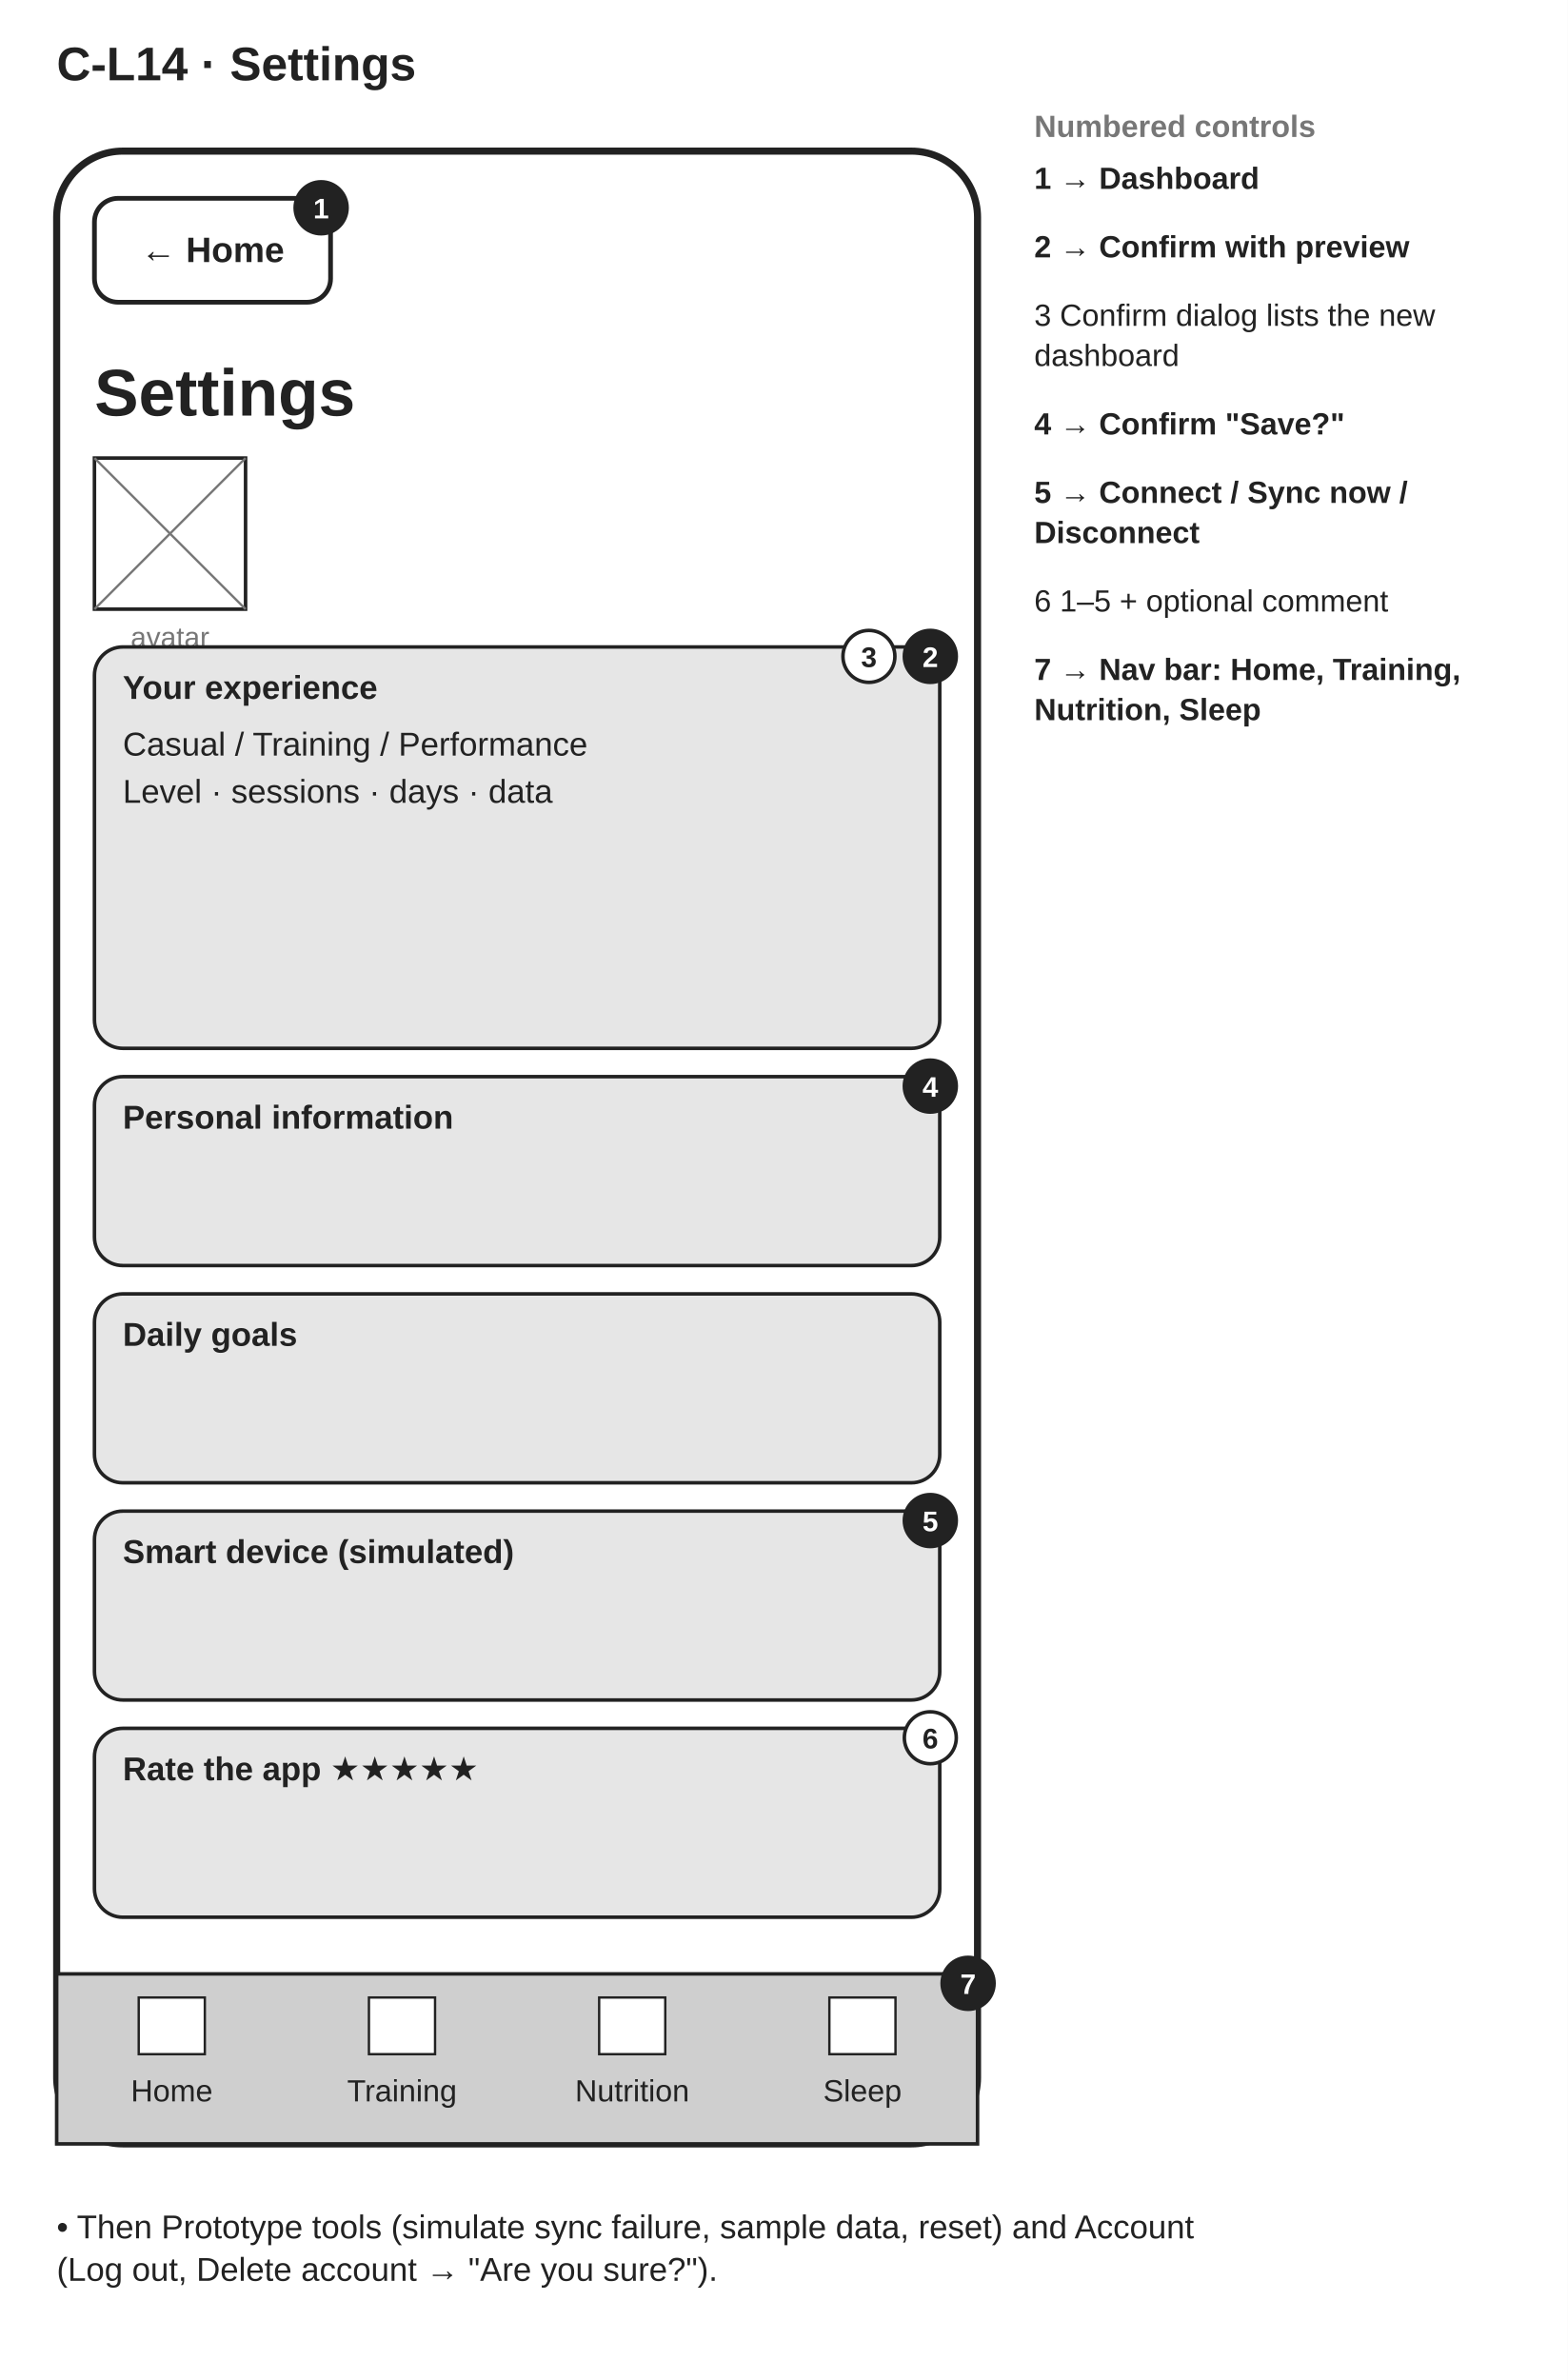
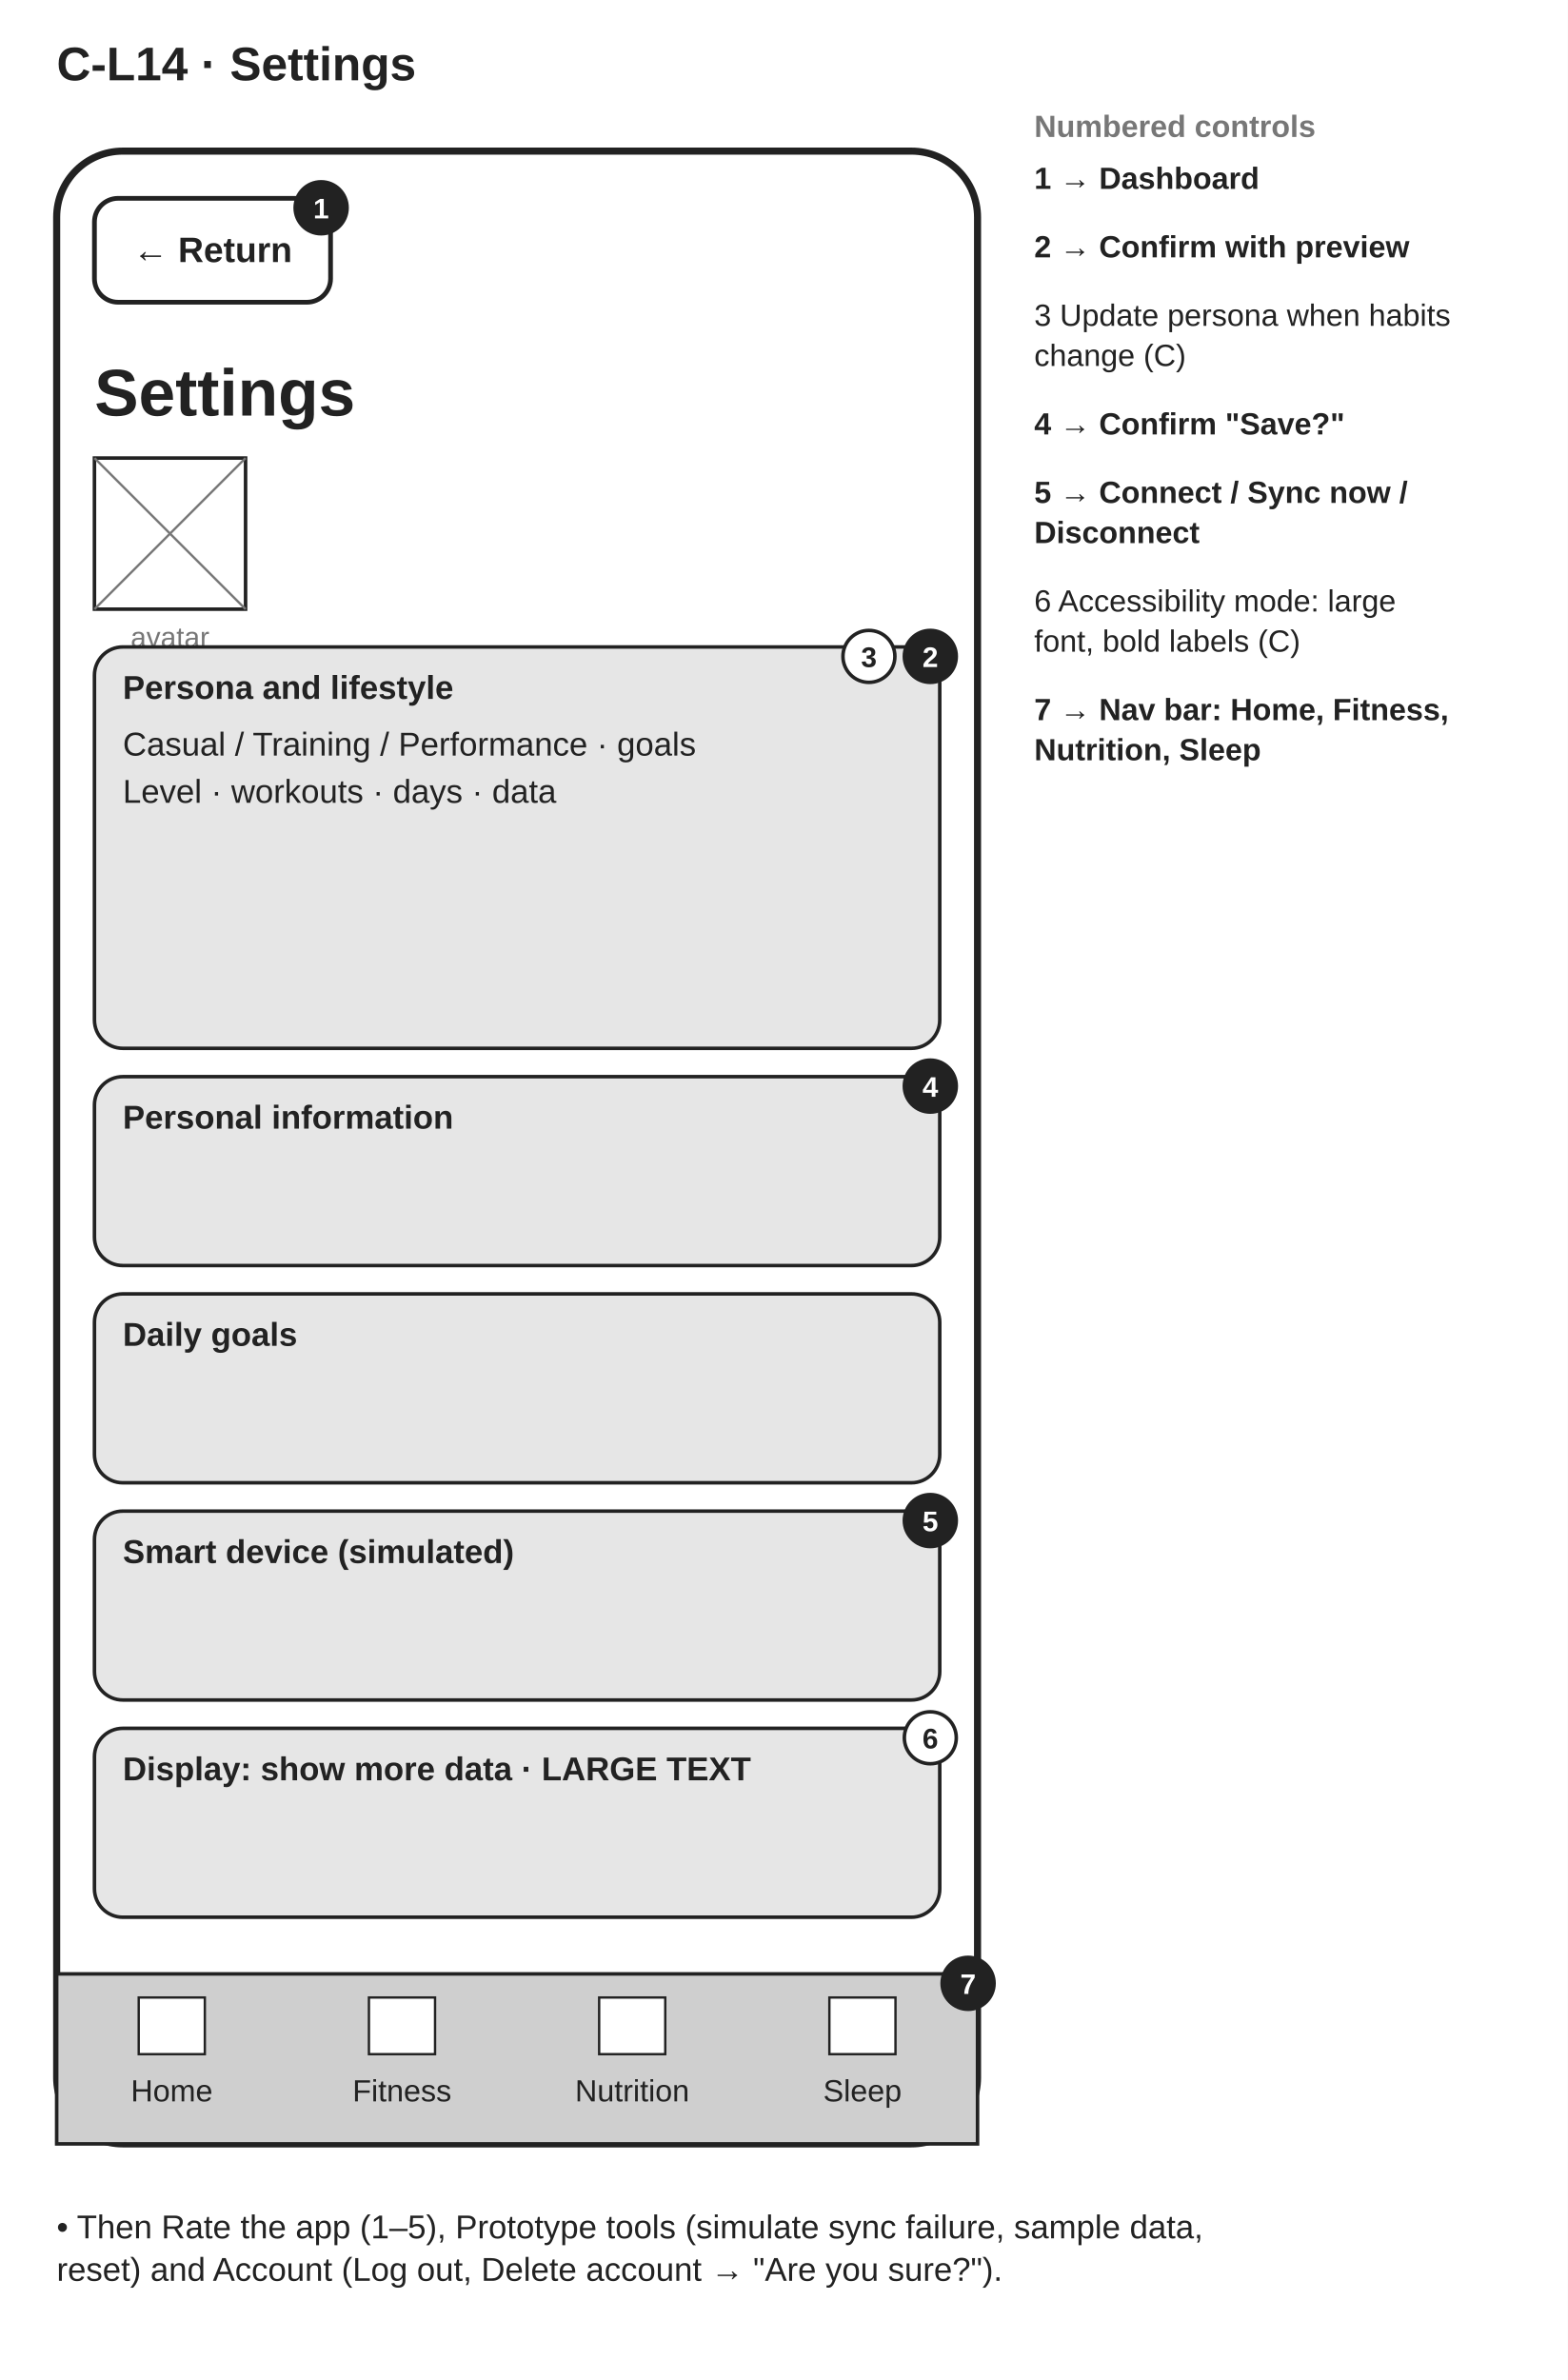
<svg xmlns="http://www.w3.org/2000/svg" width="664" height="1008" viewBox="0 0 664 1008" role="img" aria-label="Low-fidelity wireframe: Settings">
  <defs>
    <marker id="arrow" viewBox="0 0 10 10" refX="9" refY="5" markerWidth="7" markerHeight="7" orient="auto">
      <path d="M0,0L10,5L0,10z" fill="#222" />
    </marker>
  </defs>
  <rect width="100%" height="100%" fill="#fff" />
  <text x="24" y="34" font-size="20" font-family="Arial, sans-serif" font-weight="bold" text-anchor="start" fill="#222">C-L14 · Settings</text>
  <text x="438" y="58" font-size="13" font-family="Arial, sans-serif" font-weight="bold" text-anchor="start" fill="#777">Numbered controls</text>
  <rect x="24" y="64" width="390" height="844" rx="28" fill="#fff" stroke="#222" stroke-width="3" />
  <g clip-path="none">
    <rect x="40" y="84" width="100" height="44" rx="10" fill="#fff" stroke="#222" stroke-width="2" />
-     <text x="90" y="111" font-size="15" font-family="Arial, sans-serif" font-weight="bold" text-anchor="middle" fill="#222">← Home</text>
+     <text x="90" y="111" font-size="15" font-family="Arial, sans-serif" font-weight="bold" text-anchor="middle" fill="#222">← Return</text>
    <text x="40" y="176" font-size="28" font-family="Arial, sans-serif" font-weight="bold" text-anchor="start" fill="#222">Settings</text>
    <rect x="40" y="194" width="64" height="64" fill="#fff" stroke="#222" stroke-width="1.5" />
    <line x1="40" y1="194" x2="104" y2="258" stroke="#777" />
    <line x1="104" y1="194" x2="40" y2="258" stroke="#777" />
    <text x="72" y="274" font-size="12" font-family="Arial, sans-serif" text-anchor="middle" fill="#777">avatar</text>
    <rect x="40" y="274" width="358" height="170" rx="12" fill="#e6e6e6" stroke="#222" stroke-width="1.5" />
-     <text x="52" y="296" font-size="14" font-family="Arial, sans-serif" font-weight="bold" text-anchor="start" fill="#222">Your experience</text>
-     <text x="52" y="320" font-size="14" font-family="Arial, sans-serif" text-anchor="start" fill="#222">Casual / Training / Performance</text>
-     <text x="52" y="340" font-size="14" font-family="Arial, sans-serif" text-anchor="start" fill="#222">Level · sessions · days · data</text>
+     <text x="52" y="296" font-size="14" font-family="Arial, sans-serif" font-weight="bold" text-anchor="start" fill="#222">Persona and lifestyle</text>
+     <text x="52" y="320" font-size="14" font-family="Arial, sans-serif" text-anchor="start" fill="#222">Casual / Training / Performance · goals</text>
+     <text x="52" y="340" font-size="14" font-family="Arial, sans-serif" text-anchor="start" fill="#222">Level · workouts · days · data</text>
    <rect x="40" y="456" width="358" height="80" rx="12" fill="#e6e6e6" stroke="#222" stroke-width="1.5" />
    <text x="52" y="478" font-size="14" font-family="Arial, sans-serif" font-weight="bold" text-anchor="start" fill="#222">Personal information</text>
    <rect x="40" y="548" width="358" height="80" rx="12" fill="#e6e6e6" stroke="#222" stroke-width="1.5" />
    <text x="52" y="570" font-size="14" font-family="Arial, sans-serif" font-weight="bold" text-anchor="start" fill="#222">Daily goals</text>
    <rect x="40" y="640" width="358" height="80" rx="12" fill="#e6e6e6" stroke="#222" stroke-width="1.5" />
    <text x="52" y="662" font-size="14" font-family="Arial, sans-serif" font-weight="bold" text-anchor="start" fill="#222">Smart device (simulated)</text>
    <rect x="40" y="732" width="358" height="80" rx="12" fill="#e6e6e6" stroke="#222" stroke-width="1.5" />
-     <text x="52" y="754" font-size="14" font-family="Arial, sans-serif" font-weight="bold" text-anchor="start" fill="#222">Rate the app ★★★★★</text>
+     <text x="52" y="754" font-size="14" font-family="Arial, sans-serif" font-weight="bold" text-anchor="start" fill="#222">Display: show more data · LARGE TEXT</text>
    <rect x="24" y="836" width="390" height="72" fill="#cfcfcf" stroke="#222" stroke-width="1.5" />
    <rect x="58.75" y="846" width="28" height="24" fill="#fff" stroke="#222" />
    <text x="72.75" y="890" font-size="13" font-family="Arial, sans-serif" text-anchor="middle" fill="#222">Home</text>
    <rect x="156.25" y="846" width="28" height="24" fill="#fff" stroke="#222" />
-     <text x="170.25" y="890" font-size="13" font-family="Arial, sans-serif" text-anchor="middle" fill="#222">Training</text>
+     <text x="170.25" y="890" font-size="13" font-family="Arial, sans-serif" text-anchor="middle" fill="#222">Fitness</text>
    <rect x="253.75" y="846" width="28" height="24" fill="#fff" stroke="#222" />
    <text x="267.75" y="890" font-size="13" font-family="Arial, sans-serif" text-anchor="middle" fill="#222">Nutrition</text>
    <rect x="351.25" y="846" width="28" height="24" fill="#fff" stroke="#222" />
    <text x="365.25" y="890" font-size="13" font-family="Arial, sans-serif" text-anchor="middle" fill="#222">Sleep</text>
  </g>
  <circle cx="136" cy="88" r="11" fill="#222" stroke="#222" stroke-width="1.5" />
  <text x="136" y="92.5" font-size="12" font-weight="bold" font-family="Arial" text-anchor="middle" fill="#fff">1</text>
  <text x="438" y="80" font-size="13" font-family="Arial, sans-serif" font-weight="bold" text-anchor="start" fill="#222">1 → Dashboard</text>
  <circle cx="394" cy="278" r="11" fill="#222" stroke="#222" stroke-width="1.5" />
  <text x="394" y="282.5" font-size="12" font-weight="bold" font-family="Arial" text-anchor="middle" fill="#fff">2</text>
  <text x="438" y="109" font-size="13" font-family="Arial, sans-serif" font-weight="bold" text-anchor="start" fill="#222">2 → Confirm with preview</text>
  <circle cx="368" cy="278" r="11" fill="#fff" stroke="#222" stroke-width="1.5" />
  <text x="368" y="282.5" font-size="12" font-weight="bold" font-family="Arial" text-anchor="middle" fill="#222">3</text>
-   <text x="438" y="138" font-size="13" font-family="Arial, sans-serif" text-anchor="start" fill="#222">3 Confirm dialog lists the new</text>
-   <text x="438" y="155" font-size="13" font-family="Arial, sans-serif" text-anchor="start" fill="#222">dashboard</text>
+   <text x="438" y="138" font-size="13" font-family="Arial, sans-serif" text-anchor="start" fill="#222">3 Update persona when habits</text>
+   <text x="438" y="155" font-size="13" font-family="Arial, sans-serif" text-anchor="start" fill="#222">change (C)</text>
  <circle cx="394" cy="460" r="11" fill="#222" stroke="#222" stroke-width="1.5" />
  <text x="394" y="464.5" font-size="12" font-weight="bold" font-family="Arial" text-anchor="middle" fill="#fff">4</text>
  <text x="438" y="184" font-size="13" font-family="Arial, sans-serif" font-weight="bold" text-anchor="start" fill="#222">4 → Confirm "Save?"</text>
  <circle cx="394" cy="644" r="11" fill="#222" stroke="#222" stroke-width="1.5" />
  <text x="394" y="648.5" font-size="12" font-weight="bold" font-family="Arial" text-anchor="middle" fill="#fff">5</text>
  <text x="438" y="213" font-size="13" font-family="Arial, sans-serif" font-weight="bold" text-anchor="start" fill="#222">5 → Connect / Sync now /</text>
  <text x="438" y="230" font-size="13" font-family="Arial, sans-serif" font-weight="bold" text-anchor="start" fill="#222">Disconnect</text>
  <circle cx="394" cy="736" r="11" fill="#fff" stroke="#222" stroke-width="1.5" />
  <text x="394" y="740.5" font-size="12" font-weight="bold" font-family="Arial" text-anchor="middle" fill="#222">6</text>
-   <text x="438" y="259" font-size="13" font-family="Arial, sans-serif" text-anchor="start" fill="#222">6 1–5 + optional comment</text>
+   <text x="438" y="259" font-size="13" font-family="Arial, sans-serif" text-anchor="start" fill="#222">6 Accessibility mode: large</text>
+   <text x="438" y="276" font-size="13" font-family="Arial, sans-serif" text-anchor="start" fill="#222">font, bold labels (C)</text>
  <circle cx="410" cy="840" r="11" fill="#222" stroke="#222" stroke-width="1.5" />
  <text x="410" y="844.5" font-size="12" font-weight="bold" font-family="Arial" text-anchor="middle" fill="#fff">7</text>
-   <text x="438" y="288" font-size="13" font-family="Arial, sans-serif" font-weight="bold" text-anchor="start" fill="#222">7 → Nav bar: Home, Training,</text>
-   <text x="438" y="305" font-size="13" font-family="Arial, sans-serif" font-weight="bold" text-anchor="start" fill="#222">Nutrition, Sleep</text>
-   <text x="24" y="948" font-size="14" font-family="Arial, sans-serif" text-anchor="start" fill="#222">• Then Prototype tools (simulate sync failure, sample data, reset) and Account</text>
-   <text x="24" y="966" font-size="14" font-family="Arial, sans-serif" text-anchor="start" fill="#222">(Log out, Delete account → "Are you sure?").</text>
+   <text x="438" y="305" font-size="13" font-family="Arial, sans-serif" font-weight="bold" text-anchor="start" fill="#222">7 → Nav bar: Home, Fitness,</text>
+   <text x="438" y="322" font-size="13" font-family="Arial, sans-serif" font-weight="bold" text-anchor="start" fill="#222">Nutrition, Sleep</text>
+   <text x="24" y="948" font-size="14" font-family="Arial, sans-serif" text-anchor="start" fill="#222">• Then Rate the app (1–5), Prototype tools (simulate sync failure, sample data,</text>
+   <text x="24" y="966" font-size="14" font-family="Arial, sans-serif" text-anchor="start" fill="#222">reset) and Account (Log out, Delete account → "Are you sure?").</text>
</svg>
